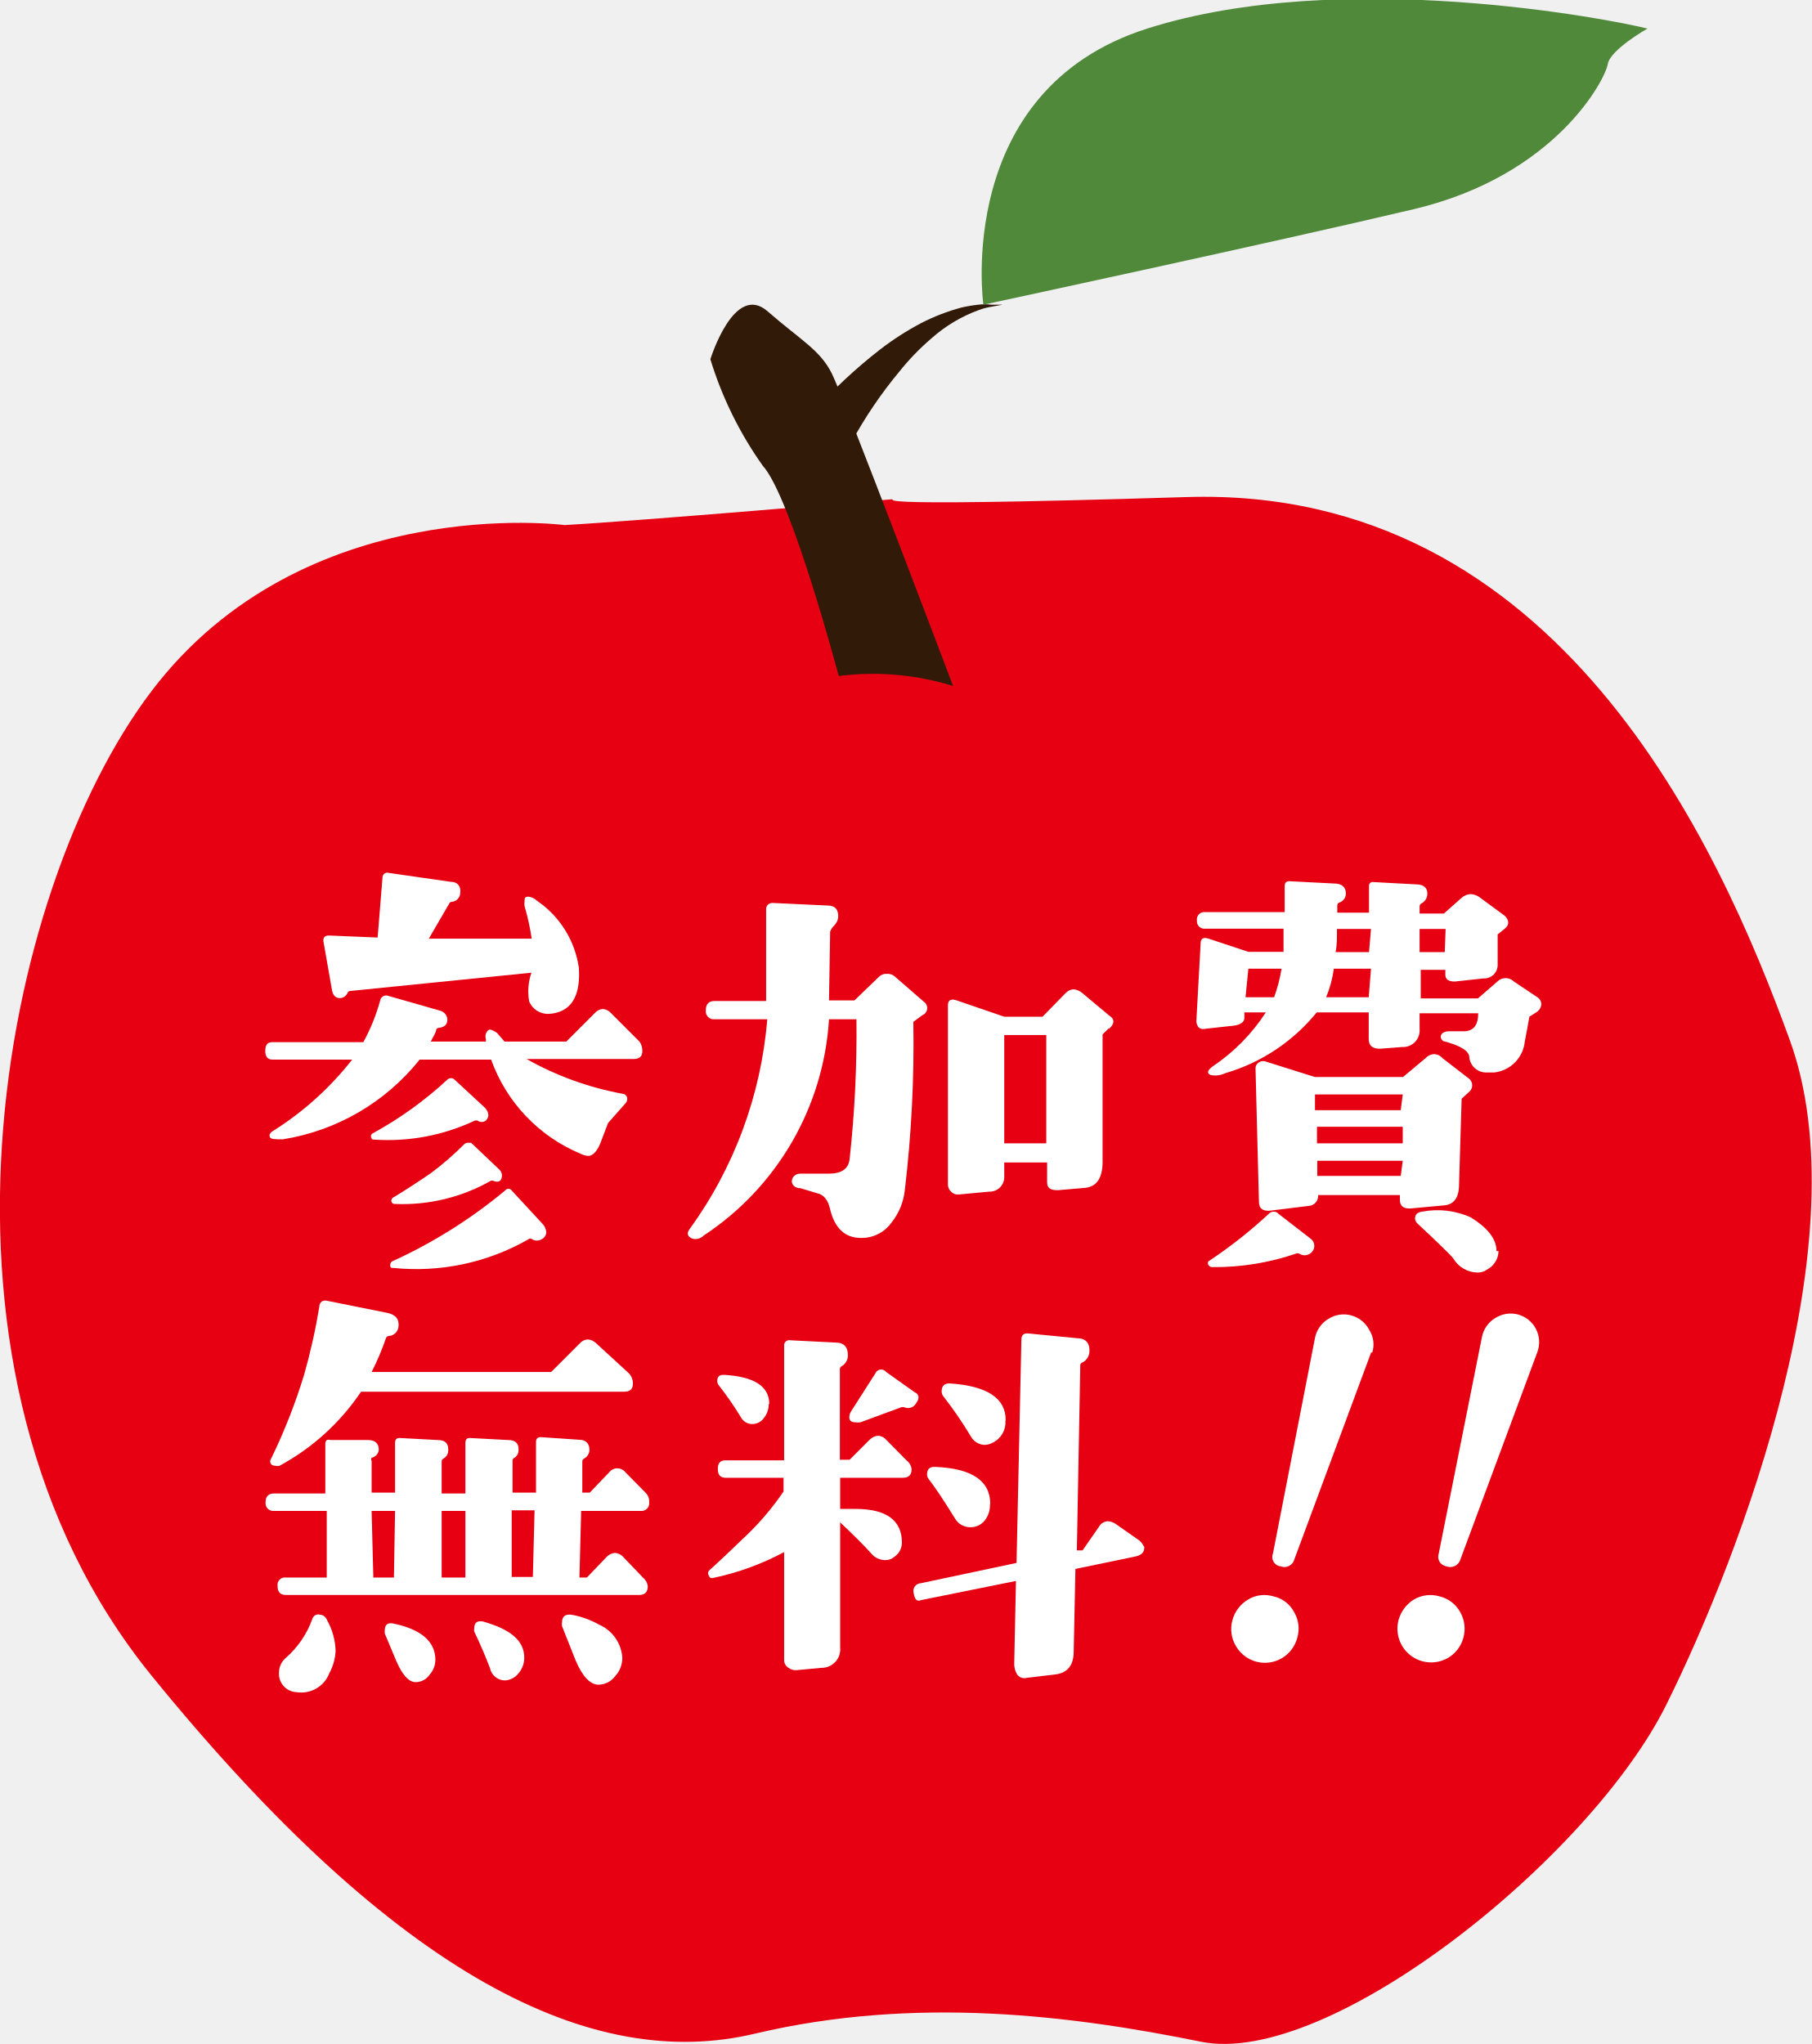
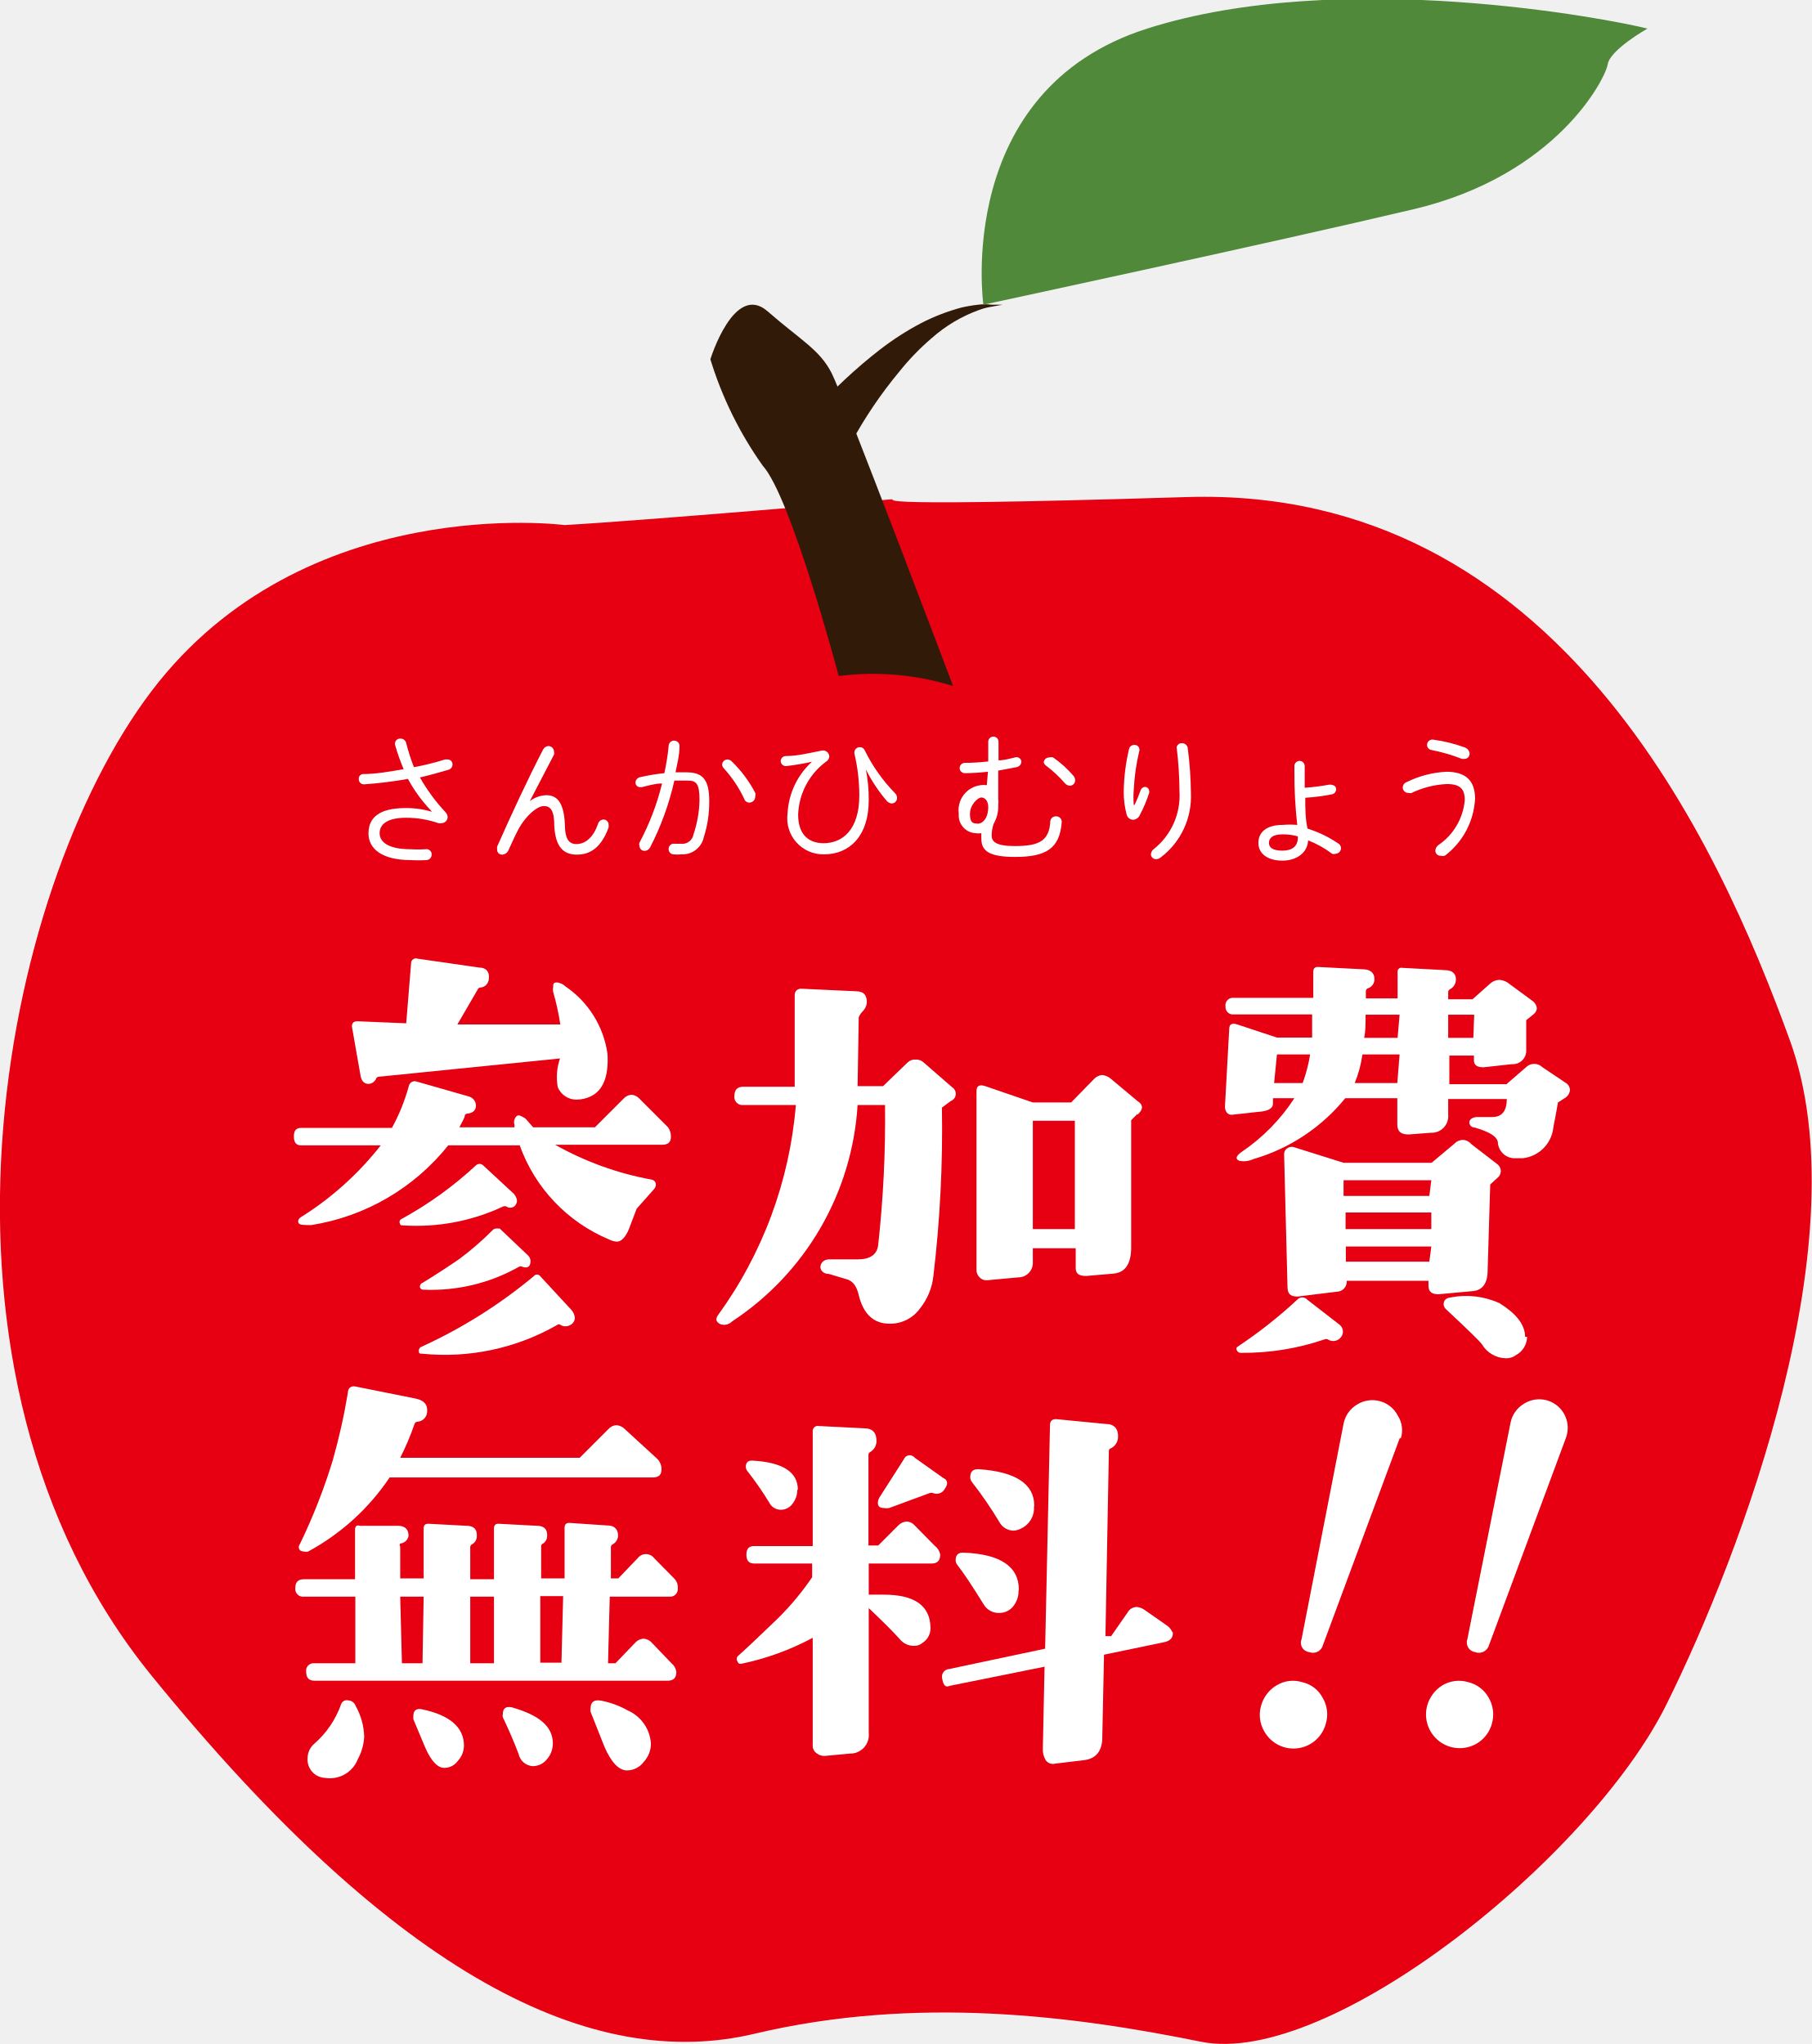
<svg xmlns="http://www.w3.org/2000/svg" viewBox="0 0 63.37 71.51">
  <defs>
    <style>.cls-1{fill:#e60012;}.cls-2{fill:#311a07;}.cls-3{fill:#508939;}.cls-4{fill:#fff;}</style>
  </defs>
  <g id="レイヤー_2" data-name="レイヤー 2">
    <g id="文字">
      <path class="cls-1" d="M31.05,17.48s-8.64.74-11.3.89c0,0-9.13-1.2-14.45,5.81S-3.33,48,5.3,58.62,20.75,72.49,26.4,71.15s11.13-.63,15.61.28S55.63,65,58.29,59.64s6.81-16.4,4.32-23.25-8.1-19.4-21.1-19S31.92,17.4,31.05,17.48Z" />
      <path class="cls-2" d="M33.34,24a9.45,9.45,0,0,0-4-.35s-1.66-6.26-2.66-7.36a13,13,0,0,1-1.83-3.72s.83-2.7,2-1.68,1.82,1.34,2.24,2.16S33.34,24,33.34,24Z" />
      <path class="cls-2" d="M27.44,15.61l.26-.33c.16-.21.4-.49.7-.82a17.93,17.93,0,0,1,2.37-2.22,10,10,0,0,1,1.46-.94,7.11,7.11,0,0,1,1.4-.54,5.2,5.2,0,0,1,.59-.1,1.81,1.81,0,0,1,.46,0h.39l-.38.07a2.27,2.27,0,0,0-.43.11,5.13,5.13,0,0,0-1.68,1A8.65,8.65,0,0,0,31.46,13a15.31,15.31,0,0,0-1.68,2.48c-.2.35-.36.65-.46.86l-.15.33Z" />
      <path class="cls-3" d="M34.4,10.66S33.34,3.16,40.13,1,56.32.67,57.63,1c0,0-1.31.74-1.39,1.25s-1.8,3.89-6.79,5.07S34.4,10.66,34.4,10.66Z" />
-       <path class="cls-4" d="M22.47,36.77c0,.19-.1.28-.31.28H18.42a10.83,10.83,0,0,0,3.38,1.22.17.17,0,0,1,.14.14.23.23,0,0,1-.06.19l-.61.69L21,40c-.12.29-.27.44-.42.44a.71.71,0,0,1-.28-.08,5.62,5.62,0,0,1-3.12-3.29H14.68a7.66,7.66,0,0,1-4.79,2.79c-.27,0-.42,0-.45-.08s0-.16.17-.25a10.88,10.88,0,0,0,2.71-2.46H9.53c-.17,0-.25-.1-.25-.31s.08-.3.25-.3h3.18A6.72,6.72,0,0,0,13.3,35a.21.21,0,0,1,.28-.16l1.82.52a.34.34,0,0,1,.25.31c0,.17-.1.27-.3.29a.1.1,0,0,0-.09.06c0,.09-.1.23-.19.42H17a.19.19,0,0,1,0-.08.29.29,0,0,1,.07-.31c.07-.07.17,0,.31.08l.27.31h2.16l1-1a.4.4,0,0,1,.28-.14.42.42,0,0,1,.28.14l1,1A.55.55,0,0,1,22.47,36.77Zm-2.22-2.91c.05.79-.15,1.29-.59,1.5a1.19,1.19,0,0,1-.47.11.7.7,0,0,1-.68-.44,2,2,0,0,1,.08-1l-6.34.64a.1.1,0,0,0-.09.06.3.3,0,0,1-.27.19c-.15,0-.25-.1-.28-.3l-.3-1.71q0-.19.21-.18l1.69.07.17-2.09a.17.17,0,0,1,.23-.17l2.15.31c.26,0,.37.17.34.39a.32.32,0,0,1-.29.31.1.1,0,0,0-.1.07L15,32.84l3.6,0a8.6,8.6,0,0,0-.25-1.14.41.41,0,0,1,0-.16c0-.11,0-.17.14-.17a.51.51,0,0,1,.29.14A3.43,3.43,0,0,1,20.25,33.86ZM17,39.2a.24.24,0,0,1-.3,0s0,0-.08,0a7.13,7.13,0,0,1-3.53.67c-.06,0-.09,0-.11-.09a.11.11,0,0,1,.06-.13,13,13,0,0,0,2.61-1.88.18.18,0,0,1,.25,0l1.08,1C17.11,38.94,17.12,39.07,17,39.2Zm2,3.64a.5.5,0,0,1,.11.27.29.29,0,0,1-.17.25.33.33,0,0,1-.32,0,.1.1,0,0,0-.14,0,7.9,7.9,0,0,1-4.71,1c-.08,0-.12,0-.12-.1a.15.15,0,0,1,.11-.15,17.53,17.53,0,0,0,3.91-2.46.14.14,0,0,1,.23,0Zm-1.52-1.91a.31.31,0,0,1,.08.18c0,.21-.11.28-.31.2a.11.11,0,0,0-.08,0,6.25,6.25,0,0,1-3.37.81.11.11,0,0,1-.11-.12s0-.09.11-.13q.73-.45,1.29-.84a10.46,10.46,0,0,0,1.15-1,.18.18,0,0,1,.11-.05h.08l.05,0Z" />
-       <path class="cls-4" d="M32.26,35.52l-.31.23a43.36,43.36,0,0,1-.3,5.9,2.18,2.18,0,0,1-.47,1.13,1.28,1.28,0,0,1-1.06.53c-.56,0-.92-.34-1.08-1-.07-.32-.22-.51-.44-.56L28,41.57c-.21,0-.31-.14-.3-.26s.11-.25.3-.25h1c.44,0,.68-.17.72-.5a40.56,40.56,0,0,0,.24-4.9H29a9.78,9.78,0,0,1-4.39,7.57.39.39,0,0,1-.4.1c-.16-.07-.19-.18-.1-.31a14.53,14.53,0,0,0,2.73-7.36H25a.28.28,0,0,1-.31-.31c0-.22.1-.33.31-.33H26.8q0-1,0-3.21a.23.23,0,0,1,.06-.16.25.25,0,0,1,.16-.06l1.93.09c.27,0,.39.15.37.43a.5.5,0,0,1-.14.27.62.62,0,0,0-.14.21L29,35h.89l.86-.83a.36.36,0,0,1,.28-.1.37.37,0,0,1,.28.1l1,.87A.27.27,0,0,1,32.26,35.52Zm6.53.45-.22.22,0,4.45c0,.58-.21.89-.64.92l-.93.08c-.25,0-.37-.07-.37-.28v-.69H35.13v.47a.51.51,0,0,1-.52.55l-1.08.1a.31.31,0,0,1-.26-.1.34.34,0,0,1-.11-.26V35.17c0-.18.1-.24.31-.17l1.66.57h1.34l.8-.82a.44.44,0,0,1,.28-.14.55.55,0,0,1,.32.14l.92.77C39,35.65,39,35.81,38.79,36ZM36.6,40V36.21H35.13V40Z" />
-       <path class="cls-4" d="M53.81,34.91a.31.31,0,0,1,.11.22.36.36,0,0,1-.14.26l-.28.18c-.06.33-.11.62-.16.86a1.21,1.21,0,0,1-1.06,1.09l-.25,0A.59.59,0,0,1,51.4,37c0-.19-.2-.34-.56-.47l-.24-.08c-.15,0-.21-.12-.2-.2s.1-.17.28-.17h.52q.51,0,.51-.63H49.66V36a.58.58,0,0,1-.61.63l-.77.06c-.27,0-.4-.1-.4-.35v-.92H46.06a6.46,6.46,0,0,1-3.21,2.13.8.8,0,0,1-.5.06c-.14-.06-.12-.16.07-.3a6.61,6.61,0,0,0,1.86-1.89h-.75l0,.19c0,.18-.19.27-.53.29L42.1,36a.21.21,0,0,1-.18-.07.37.37,0,0,1-.07-.2L42,33c0-.17.1-.22.28-.16l1.39.46H44.9c0-.25,0-.52,0-.81H42.16a.26.26,0,0,1-.29-.28.26.26,0,0,1,.29-.3h2.78V31c0-.12.06-.18.18-.17l1.55.08c.27,0,.41.13.41.34a.33.33,0,0,1-.24.33.11.11,0,0,0-.06.1v.25h1.11V31a.13.13,0,0,1,.16-.14l1.49.08c.27,0,.4.13.39.34a.38.38,0,0,1-.21.33.11.11,0,0,0-.06.1v.25h.85l.62-.55a.5.5,0,0,1,.32-.13.61.61,0,0,1,.36.15l.83.61c.16.16.16.32,0,.45l-.25.2,0,1.05a.47.47,0,0,1-.5.49l-1,.11q-.33,0-.33-.24v-.17h-.86v1h2l.68-.59a.41.41,0,0,1,.58,0Zm-7.9,8.87a.34.34,0,0,1-.46.08.13.13,0,0,0-.12,0,8.78,8.78,0,0,1-2.91.47.15.15,0,0,1-.15-.08.11.11,0,0,1,0-.12,16.38,16.38,0,0,0,2.11-1.66.23.23,0,0,1,.35,0l1.11.86A.31.31,0,0,1,45.91,43.78Zm-1.08-9.89H43.67l-.1,1h1A5.28,5.28,0,0,0,44.83,33.89Zm6.55,3.84a.3.3,0,0,1,0,.48l-.25.23-.09,3c0,.46-.18.7-.52.73l-1.2.11c-.23,0-.35-.08-.35-.31v-.16H46.11a.35.35,0,0,1-.34.38l-1.38.17c-.22,0-.34-.07-.35-.3l-.12-4.68a.23.23,0,0,1,.1-.2.27.27,0,0,1,.23-.05l1.75.55h3.08l.8-.67a.41.41,0,0,1,.3-.13.38.38,0,0,1,.28.14Zm-2.31.56H46v.55h3Zm0,1.13h-3V40h3Zm0,1.19H46.08v.53H49Zm-1.11-6.72H46.66a4.06,4.06,0,0,1-.27,1h1.49Zm0-1.39H46.77c0,.32,0,.59-.05.81h1.17Zm4.46,11.27a.74.74,0,0,1-.39.64.55.55,0,0,1-.34.11,1,1,0,0,1-.85-.49c-.07-.1-.49-.51-1.25-1.22a.26.26,0,0,1-.09-.17c0-.15.08-.23.25-.25a2.83,2.83,0,0,1,1.7.2C52,42.93,52.35,43.32,52.35,43.77ZM50.57,32.5h-.91v.81h.88Z" />
-       <path class="cls-4" d="M22.71,52.56a.27.27,0,0,1-.3.3H20.33l-.06,2.33h.26l.69-.72a.44.44,0,0,1,.28-.14.42.42,0,0,1,.3.14l.69.72a.47.47,0,0,1,.17.3c0,.21-.1.31-.3.31H10c-.19,0-.29-.1-.29-.31a.26.26,0,0,1,.29-.3h1.43l0-2.33H9.59a.27.27,0,0,1-.3-.3c0-.21.1-.31.3-.31h1.79l0-1.74a.17.17,0,0,1,.05-.13.2.2,0,0,1,.13,0l1.32,0c.26,0,.38.14.37.36A.32.32,0,0,1,13,51a.09.09,0,0,0,0,.11v1.11h.82V50.48c0-.13.06-.18.19-.17l1.31.07q.38,0,.36.36a.32.32,0,0,1-.17.29.11.11,0,0,0-.06.11v1.11h.83V50.48c0-.13.06-.18.18-.17l1.32.07q.38,0,.36.36A.32.32,0,0,1,18,51a.1.1,0,0,0-.07.11v1.11h.82l0-1.77c0-.13.07-.18.19-.17l1.32.09c.25,0,.37.15.36.38a.36.36,0,0,1-.19.28.11.11,0,0,0-.06.11l0,1.08h.26l.68-.71a.36.36,0,0,1,.57,0l.7.71A.43.43,0,0,1,22.71,52.56Zm-.57-4.15c0,.19-.1.28-.31.28h-9.2a8.05,8.05,0,0,1-2.85,2.59.26.26,0,0,1-.14,0c-.13,0-.19-.06-.19-.17A.37.37,0,0,1,9.5,51a20.2,20.2,0,0,0,1.14-2.91,21.62,21.62,0,0,0,.53-2.37c0-.17.13-.25.28-.21l2.09.42c.3.06.43.22.4.48a.36.36,0,0,1-.34.33.11.11,0,0,0-.1.08A9.11,9.11,0,0,1,13,48h6.28l1-1a.4.4,0,0,1,.28-.14.46.46,0,0,1,.3.14l1.09,1A.51.51,0,0,1,22.14,48.41ZM11.52,58.54a1.05,1.05,0,0,1-1.15.66.64.64,0,0,1-.61-.69A.67.67,0,0,1,10,58a3.28,3.28,0,0,0,.93-1.37.21.21,0,0,1,.26-.14.28.28,0,0,1,.25.19,2.33,2.33,0,0,1,.3,1.08A1.85,1.85,0,0,1,11.52,58.54Zm2.3-5.68H13l.06,2.33h.72Zm1.41,5.21a.79.79,0,0,1-.21.53.58.58,0,0,1-.48.25c-.23,0-.45-.23-.66-.7l-.42-1a.65.65,0,0,1,0-.11q0-.3.3-.24C14.73,57,15.23,57.43,15.23,58.07Zm1.05-5.21h-.83v2.33h.83ZM18.34,58a.84.84,0,0,1-.2.54.64.64,0,0,1-.49.25.54.54,0,0,1-.51-.43c-.14-.37-.32-.8-.55-1.28a.2.2,0,0,1,0-.11c0-.2.1-.28.31-.24C17.85,57,18.34,57.39,18.34,58Zm.36-5.16h-.8v2.33h.74ZM21.77,58a.94.94,0,0,1-.25.64.74.74,0,0,1-.58.3c-.29,0-.56-.28-.8-.84l-.48-1.21a.38.38,0,0,1,0-.13c0-.22.13-.31.38-.26a3.1,3.1,0,0,1,.92.34A1.36,1.36,0,0,1,21.77,58Z" />
-       <path class="cls-4" d="M31.89,51.39c0,.21-.1.31-.3.31h-2.2v1.09l.12,0,.41,0c1.08,0,1.63.39,1.63,1.18a.6.6,0,0,1-.27.5.44.44,0,0,1-.3.11.63.63,0,0,1-.51-.24q-.33-.37-1.08-1.08v4.37a.65.65,0,0,1-.66.72l-.86.08a.41.41,0,0,1-.3-.09.31.31,0,0,1-.14-.26V54.3a9.25,9.25,0,0,1-2.51.91c-.05,0-.09,0-.12-.08a.15.15,0,0,1,0-.18c.29-.26.75-.69,1.37-1.29a9.64,9.64,0,0,0,1.24-1.48V51.7H25.38c-.18,0-.27-.1-.27-.31s.09-.3.27-.3h2.05v-4a.18.18,0,0,1,.22-.2l1.58.08c.3,0,.44.16.43.47a.44.44,0,0,1-.22.36.11.11,0,0,0-.06.11v3.16l.34,0,.7-.7a.46.46,0,0,1,.3-.14.4.4,0,0,1,.28.14l.71.72A.47.47,0,0,1,31.89,51.39Zm-5-2.27a.77.77,0,0,1-.16.48.5.5,0,0,1-.42.22.45.45,0,0,1-.4-.25,11.3,11.3,0,0,0-.77-1.11.24.24,0,0,1-.05-.14c0-.16.08-.23.24-.22Q26.91,48.19,26.91,49.12Zm5.14,0a.32.32,0,0,1-.38.12.17.17,0,0,0-.14,0l-1.41.52a.47.47,0,0,1-.17,0c-.15,0-.22-.06-.22-.17a.37.37,0,0,1,.06-.21l.85-1.33A.22.22,0,0,1,31,48l1,.71C32.16,48.78,32.17,48.92,32.05,49.09Zm8,5c0,.18-.08.29-.34.34l-2.07.43-.06,2.89c0,.48-.22.75-.64.8l-1,.12a.31.31,0,0,1-.34-.12.71.71,0,0,1-.1-.41l.06-2.86-3.32.67c-.13.06-.22,0-.26-.25a.27.27,0,0,1,.25-.34l3.35-.71.17-7.82c0-.15.08-.22.23-.21l1.74.17c.29,0,.43.19.41.47a.45.45,0,0,1-.25.38.09.09,0,0,0-.07.09l-.12,6.48.2,0,.57-.82a.38.38,0,0,1,.31-.2.54.54,0,0,1,.27.09l.83.58A.54.54,0,0,1,40,54.08Zm-5.4-1.47a.84.84,0,0,1-.18.54.62.62,0,0,1-.5.24.61.61,0,0,1-.54-.3c-.4-.65-.71-1.11-.92-1.38a.25.25,0,0,1-.06-.17c0-.18.09-.27.28-.26C34,51.37,34.64,51.81,34.64,52.61Zm.54-2.93a.78.78,0,0,1-.44.75.63.63,0,0,1-.28.08.57.57,0,0,1-.49-.3A13.88,13.88,0,0,0,33,48.85a.27.27,0,0,1-.06-.17c0-.2.1-.29.3-.28C34.54,48.49,35.18,48.92,35.18,49.68Z" />
-       <path class="cls-4" d="M45.38,57.3a1.17,1.17,0,0,1-2.15.28,1.15,1.15,0,0,1-.12-.89,1.2,1.2,0,0,1,.55-.73,1.1,1.1,0,0,1,.89-.11,1.07,1.07,0,0,1,.72.55A1.13,1.13,0,0,1,45.38,57.3Zm2.59-10-2.69,7.25a.36.36,0,0,1-.48.25.33.33,0,0,1-.27-.45L46,46.81a1,1,0,0,1,.47-.67,1,1,0,0,1,.8-.12,1,1,0,0,1,.63.51A.94.94,0,0,1,48,47.33Z" />
-       <path class="cls-4" d="M51.19,57.3a1.16,1.16,0,0,1-.55.71,1.18,1.18,0,0,1-1.72-1.32,1.22,1.22,0,0,1,.54-.73,1.13,1.13,0,0,1,.9-.11,1.12,1.12,0,0,1,.72.55A1.17,1.17,0,0,1,51.19,57.3Zm2.59-10-2.69,7.25a.37.37,0,0,1-.49.25.34.34,0,0,1-.27-.45l1.51-7.57a1,1,0,0,1,.47-.67,1,1,0,0,1,.8-.12,1,1,0,0,1,.67,1.31Z" />
+       <path class="cls-4" d="M23.47,39.77c0,.19-.1.28-.31.28H19.42a10.83,10.83,0,0,0,3.38,1.22.17.17,0,0,1,.14.14.23.23,0,0,1-.06.19l-.61.69L22,43c-.12.29-.27.44-.42.44a.71.71,0,0,1-.28-.08,5.62,5.62,0,0,1-3.12-3.29H15.68a7.66,7.66,0,0,1-4.79,2.79c-.27,0-.42,0-.45-.08s0-.16.17-.25a10.88,10.88,0,0,0,2.71-2.46H10.53c-.17,0-.25-.1-.25-.31s.08-.3.25-.3h3.18A6.72,6.72,0,0,0,14.3,38a.21.21,0,0,1,.28-.16l1.82.52a.34.34,0,0,1,.25.31c0,.17-.1.27-.3.29a.1.1,0,0,0-.09.06c0,.09-.1.23-.19.42H18a.19.19,0,0,1,0-.08.29.29,0,0,1,.07-.31c.07-.07.17,0,.31.08l.27.31h2.16l1-1a.4.4,0,0,1,.28-.14.42.42,0,0,1,.28.14l1,1A.55.55,0,0,1,23.47,39.77Zm-2.22-2.91c.05.79-.15,1.29-.59,1.5a1.19,1.19,0,0,1-.47.11.7.7,0,0,1-.68-.44,2,2,0,0,1,.08-1l-6.34.64a.1.1,0,0,0-.09.06.3.3,0,0,1-.27.19c-.15,0-.25-.1-.28-.3l-.3-1.71q0-.19.21-.18l1.69.07.17-2.09a.17.17,0,0,1,.23-.17l2.15.31c.26,0,.37.17.34.39a.32.32,0,0,1-.29.31.1.1,0,0,0-.1.07L16,35.84l3.6,0a8.6,8.6,0,0,0-.25-1.14.41.41,0,0,1,0-.16c0-.11,0-.17.14-.17a.51.51,0,0,1,.29.14A3.43,3.43,0,0,1,21.25,36.86ZM18,42.2a.24.24,0,0,1-.3,0s0,0-.08,0a7.13,7.13,0,0,1-3.53.67c-.06,0-.09,0-.11-.09a.11.11,0,0,1,.06-.13,13,13,0,0,0,2.61-1.88.18.18,0,0,1,.25,0l1.08,1C18.11,41.94,18.12,42.07,18,42.2Zm2,3.64a.5.5,0,0,1,.11.27.29.29,0,0,1-.17.25.33.33,0,0,1-.32,0,.1.1,0,0,0-.14,0,7.9,7.9,0,0,1-4.71,1c-.08,0-.12,0-.12-.1a.15.15,0,0,1,.11-.15,17.53,17.53,0,0,0,3.91-2.46.14.14,0,0,1,.23,0Zm-1.52-1.91a.31.31,0,0,1,.08.18c0,.21-.11.28-.31.2a.11.11,0,0,0-.08,0,6.25,6.25,0,0,1-3.37.81.11.11,0,0,1-.11-.12s0-.09.11-.13q.73-.45,1.29-.84a10.46,10.46,0,0,0,1.15-1,.18.18,0,0,1,.11-.05h.08l.05,0Z" />
+       <path class="cls-4" d="M33.26,38.52l-.31.23a43.36,43.36,0,0,1-.3,5.9,2.18,2.18,0,0,1-.47,1.13,1.28,1.28,0,0,1-1.06.53c-.56,0-.92-.34-1.08-1-.07-.32-.22-.51-.44-.56L29,44.57c-.21,0-.31-.14-.3-.26s.11-.25.3-.25h1c.44,0,.68-.17.72-.5a40.56,40.56,0,0,0,.24-4.9H30a9.78,9.78,0,0,1-4.39,7.57.39.39,0,0,1-.4.1c-.16-.07-.19-.18-.1-.31a14.53,14.53,0,0,0,2.73-7.36H26a.28.28,0,0,1-.31-.31c0-.22.1-.33.31-.33H27.8q0-1,0-3.21a.23.23,0,0,1,.06-.16.25.25,0,0,1,.16-.06l1.93.09c.27,0,.39.15.37.43a.5.5,0,0,1-.14.27.62.62,0,0,0-.14.21L30,38h.89l.86-.83a.36.36,0,0,1,.28-.1.37.37,0,0,1,.28.1l1,.87A.27.27,0,0,1,33.26,38.52Zm6.53.45-.22.22,0,4.45c0,.58-.21.89-.64.92l-.93.08c-.25,0-.37-.07-.37-.28v-.69H36.13v.47a.51.51,0,0,1-.52.55l-1.08.1a.31.31,0,0,1-.26-.1.34.34,0,0,1-.11-.26V38.17c0-.18.1-.24.31-.17l1.66.57h1.34l.8-.82a.44.44,0,0,1,.28-.14.55.55,0,0,1,.32.14l.92.77C40,38.65,40,38.81,39.79,39ZM37.6,43V39.21H36.13V43Z" />
+       <path class="cls-4" d="M54.81,37.91a.31.31,0,0,1,.11.22.36.36,0,0,1-.14.26l-.28.18c-.06.33-.11.62-.16.86a1.21,1.21,0,0,1-1.06,1.09l-.25,0A.59.59,0,0,1,52.4,40c0-.19-.2-.34-.56-.47l-.24-.08c-.15,0-.21-.12-.2-.2s.1-.17.28-.17h.52q.51,0,.51-.63H50.66V39a.58.58,0,0,1-.61.63l-.77.06c-.27,0-.4-.1-.4-.35v-.92H47.06a6.46,6.46,0,0,1-3.21,2.13.8.8,0,0,1-.5.06c-.14-.06-.12-.16.07-.3a6.61,6.61,0,0,0,1.86-1.89h-.75l0,.19c0,.18-.19.27-.53.29L43.1,39a.21.21,0,0,1-.18-.07.37.37,0,0,1-.07-.2L43,36c0-.17.1-.22.28-.16l1.39.46H45.9c0-.25,0-.52,0-.81H43.16a.26.26,0,0,1-.29-.28.26.26,0,0,1,.29-.3h2.78V34c0-.12.06-.18.18-.17l1.55.08c.27,0,.41.13.41.34a.33.33,0,0,1-.24.33.11.11,0,0,0-.06.1v.25h1.11V34a.13.13,0,0,1,.16-.14l1.49.08c.27,0,.4.13.39.34a.38.38,0,0,1-.21.33.11.11,0,0,0-.06.1v.25h.85l.62-.55a.5.5,0,0,1,.32-.13.61.61,0,0,1,.36.15l.83.61c.16.16.16.32,0,.45l-.25.2,0,1.05a.47.47,0,0,1-.5.49l-1,.11q-.33,0-.33-.24v-.17h-.86v1h2l.68-.59a.41.41,0,0,1,.58,0Zm-7.9,8.87a.34.34,0,0,1-.46.08.13.13,0,0,0-.12,0,8.78,8.78,0,0,1-2.91.47.15.15,0,0,1-.15-.08.11.11,0,0,1,0-.12,16.38,16.38,0,0,0,2.11-1.66.23.23,0,0,1,.35,0l1.11.86A.31.31,0,0,1,46.91,46.78Zm-1.08-9.89H44.67l-.1,1h1A5.28,5.28,0,0,0,45.83,36.89Zm6.55,3.84a.3.3,0,0,1,0,.48l-.25.23-.09,3c0,.46-.18.7-.52.73l-1.2.11c-.23,0-.35-.08-.35-.31v-.16H47.11a.35.35,0,0,1-.34.38l-1.38.17c-.22,0-.34-.07-.35-.3l-.12-4.68a.23.23,0,0,1,.1-.2.27.27,0,0,1,.23-.05l1.75.55h3.08l.8-.67a.41.41,0,0,1,.3-.13.38.38,0,0,1,.28.14Zm-2.31.56H47v.55h3Zm0,1.13h-3V43h3Zm0,1.19H47.08v.53H50Zm-1.11-6.72H47.66a4.06,4.06,0,0,1-.27,1h1.49Zm0-1.39H47.77c0,.32,0,.59-.05.81h1.17Zm4.46,11.27a.74.74,0,0,1-.39.64.55.55,0,0,1-.34.11,1,1,0,0,1-.85-.49c-.07-.1-.49-.51-1.25-1.22a.26.26,0,0,1-.09-.17c0-.15.08-.23.25-.25a2.83,2.83,0,0,1,1.7.2C53,45.93,53.35,46.32,53.35,46.77ZM51.57,35.5h-.91v.81h.88Z" />
+       <path class="cls-4" d="M23.71,55.56a.27.27,0,0,1-.3.3H21.33l-.06,2.33h.26l.69-.72a.44.44,0,0,1,.28-.14.42.42,0,0,1,.3.14l.69.72a.47.47,0,0,1,.17.3c0,.21-.1.31-.3.31H11c-.19,0-.29-.1-.29-.31a.26.26,0,0,1,.29-.3h1.43l0-2.33h-1.8a.27.27,0,0,1-.3-.3c0-.21.1-.31.3-.31h1.79l0-1.74a.17.17,0,0,1,.05-.13.2.2,0,0,1,.13,0l1.32,0c.26,0,.38.14.37.36A.32.32,0,0,1,14,54a.09.09,0,0,0,0,.11v1.11h.82V53.48c0-.13.06-.18.19-.17l1.31.07q.38,0,.36.36a.32.32,0,0,1-.17.29.11.11,0,0,0-.06.11v1.11h.83V53.48c0-.13.06-.18.18-.17l1.32.07q.38,0,.36.36A.32.32,0,0,1,19,54a.1.1,0,0,0-.07.11v1.11h.82l0-1.77c0-.13.07-.18.19-.17l1.32.09c.25,0,.37.15.36.38a.36.36,0,0,1-.19.28.11.11,0,0,0-.06.11l0,1.08h.26l.68-.71a.36.36,0,0,1,.57,0l.7.71A.43.43,0,0,1,23.71,55.56Zm-.57-4.15c0,.19-.1.28-.31.28h-9.2a8.05,8.05,0,0,1-2.85,2.59.26.26,0,0,1-.14,0c-.13,0-.19-.06-.19-.17A.37.37,0,0,1,10.5,54a20.2,20.2,0,0,0,1.14-2.91,21.62,21.62,0,0,0,.53-2.37c0-.17.13-.25.28-.21l2.09.42c.3.06.43.22.4.48a.36.36,0,0,1-.34.33.11.11,0,0,0-.1.08A9.11,9.11,0,0,1,14,51h6.28l1-1a.4.4,0,0,1,.28-.14.46.46,0,0,1,.3.14l1.09,1A.51.51,0,0,1,23.14,51.41ZM12.52,61.54a1.05,1.05,0,0,1-1.15.66.64.64,0,0,1-.61-.69A.67.67,0,0,1,11,61a3.28,3.28,0,0,0,.93-1.37.21.21,0,0,1,.26-.14.28.28,0,0,1,.25.19,2.33,2.33,0,0,1,.3,1.08A1.85,1.85,0,0,1,12.52,61.54Zm2.3-5.68H14l.06,2.33h.72Zm1.41,5.21a.79.79,0,0,1-.21.53.58.58,0,0,1-.48.25c-.23,0-.45-.23-.66-.7l-.42-1a.65.65,0,0,1,0-.11q0-.3.3-.24C15.73,60,16.23,60.43,16.23,61.07Zm1.05-5.21h-.83v2.33h.83ZM19.34,61a.84.84,0,0,1-.2.54.64.64,0,0,1-.49.25.54.54,0,0,1-.51-.43c-.14-.37-.32-.8-.55-1.28a.2.2,0,0,1,0-.11c0-.2.1-.28.31-.24C18.85,60,19.34,60.39,19.34,61Zm.36-5.16h-.8v2.33h.74ZM22.77,61a.94.94,0,0,1-.25.64.74.74,0,0,1-.58.3c-.29,0-.56-.28-.8-.84l-.48-1.21a.38.38,0,0,1,0-.13c0-.22.13-.31.38-.26a3.1,3.1,0,0,1,.92.34A1.36,1.36,0,0,1,22.77,61Z" />
+       <path class="cls-4" d="M32.89,54.39c0,.21-.1.31-.3.31h-2.2v1.09l.12,0,.41,0c1.08,0,1.63.39,1.63,1.18a.6.6,0,0,1-.27.5.44.44,0,0,1-.3.11.63.63,0,0,1-.51-.24q-.33-.37-1.08-1.08v4.37a.65.65,0,0,1-.66.72l-.86.08a.41.41,0,0,1-.3-.09.31.31,0,0,1-.14-.26V57.3a9.25,9.25,0,0,1-2.51.91c-.05,0-.09,0-.12-.08a.15.15,0,0,1,0-.18c.29-.26.75-.69,1.37-1.29a9.64,9.64,0,0,0,1.24-1.48V54.7H26.38c-.18,0-.27-.1-.27-.31s.09-.3.27-.3h2.05v-4a.18.18,0,0,1,.22-.2l1.58.08c.3,0,.44.16.43.47a.44.44,0,0,1-.22.36.11.11,0,0,0-.06.11v3.16l.34,0,.7-.7a.46.46,0,0,1,.3-.14.4.4,0,0,1,.28.14l.71.72A.47.47,0,0,1,32.89,54.39Zm-5-2.27a.77.77,0,0,1-.16.48.5.5,0,0,1-.42.22.45.45,0,0,1-.4-.25,11.3,11.3,0,0,0-.77-1.11.24.24,0,0,1-.05-.14c0-.16.08-.23.24-.22Q27.91,51.19,27.91,52.12Zm5.14,0a.32.32,0,0,1-.38.12.17.17,0,0,0-.14,0l-1.41.52a.47.47,0,0,1-.17,0c-.15,0-.22-.06-.22-.17a.37.37,0,0,1,.06-.21l.85-1.33A.22.22,0,0,1,32,51l1,.71C33.16,51.78,33.17,51.92,33.05,52.09Zm8,5c0,.18-.08.29-.34.34l-2.07.43-.06,2.89c0,.48-.22.75-.64.8l-1,.12a.31.31,0,0,1-.34-.12.71.71,0,0,1-.1-.41l.06-2.86-3.32.67c-.13.06-.22,0-.26-.25a.27.27,0,0,1,.25-.34l3.35-.71.17-7.82c0-.15.08-.22.23-.21l1.74.17c.29,0,.43.19.41.47a.45.45,0,0,1-.25.38.09.09,0,0,0-.07.09l-.12,6.48.2,0,.57-.82a.38.38,0,0,1,.31-.2.54.54,0,0,1,.27.09l.83.58A.54.54,0,0,1,41,57.08Zm-5.4-1.47a.84.84,0,0,1-.18.54.62.62,0,0,1-.5.24.61.61,0,0,1-.54-.3c-.4-.65-.71-1.11-.92-1.38a.25.25,0,0,1-.06-.17c0-.18.09-.27.28-.26C35,54.37,35.64,54.81,35.64,55.61Zm.54-2.93a.78.78,0,0,1-.44.75.63.63,0,0,1-.28.08.57.57,0,0,1-.49-.3A13.88,13.88,0,0,0,34,51.85a.27.27,0,0,1-.06-.17c0-.2.1-.29.3-.28C35.54,51.49,36.18,51.92,36.18,52.68Z" />
+       <path class="cls-4" d="M46.38,60.3a1.17,1.17,0,0,1-2.15.28,1.15,1.15,0,0,1-.12-.89,1.2,1.2,0,0,1,.55-.73,1.1,1.1,0,0,1,.89-.11,1.07,1.07,0,0,1,.72.55A1.13,1.13,0,0,1,46.38,60.3Zm2.59-10-2.69,7.25a.36.36,0,0,1-.48.25.33.33,0,0,1-.27-.45L47,49.81a1,1,0,0,1,.47-.67,1,1,0,0,1,.8-.12,1,1,0,0,1,.63.51A.94.94,0,0,1,49,50.33Z" />
+       <path class="cls-4" d="M52.19,60.3a1.16,1.16,0,0,1-.55.71,1.18,1.18,0,0,1-1.72-1.32,1.22,1.22,0,0,1,.54-.73,1.13,1.13,0,0,1,.9-.11,1.12,1.12,0,0,1,.72.55A1.17,1.17,0,0,1,52.19,60.3Zm2.59-10-2.69,7.25a.37.37,0,0,1-.49.25.34.34,0,0,1-.27-.45l1.51-7.57a1,1,0,0,1,.47-.67,1,1,0,0,1,.8-.12,1,1,0,0,1,.67,1.31Z" />
+       <path class="cls-4" d="M15.07,28.35a5.1,5.1,0,0,1-.8-1.1,14.19,14.19,0,0,1-1.53.19.18.18,0,0,1-.19-.19.16.16,0,0,1,.17-.17c.44,0,.93-.09,1.4-.17a7.19,7.19,0,0,1-.3-.85.18.18,0,0,1,.19-.22.2.2,0,0,1,.2.16,6.82,6.82,0,0,0,.27.84,9.13,9.13,0,0,0,1.09-.27l.09,0a.17.17,0,0,1,.17.17.19.19,0,0,1-.14.19c-.3.09-.66.19-1,.27a6.38,6.38,0,0,0,.89,1.21.27.27,0,0,1,.08.18.22.22,0,0,1-.23.21.15.15,0,0,1-.09,0,3.41,3.41,0,0,0-1.14-.19c-.64,0-.92.22-.92.54s.33.56,1.07.56a4.27,4.27,0,0,0,.54,0,.18.18,0,0,1,.21.19.19.19,0,0,1-.18.19,4.5,4.5,0,0,1-.56,0c-1,0-1.47-.4-1.47-.93s.34-.89,1.3-.89a3.15,3.15,0,0,1,.92.13Z" />
+       <path class="cls-4" d="M18.46,28.09a1,1,0,0,1,.65-.27c.39,0,.61.27.65,1,0,.55.15.71.41.71s.57-.18.75-.71a.21.21,0,0,1,.19-.15.18.18,0,0,1,.18.2.31.31,0,0,1,0,.08c-.26.71-.65.95-1.11.95s-.75-.26-.79-1c0-.55-.13-.7-.37-.7s-.68.38-.94.92c-.08.15-.2.43-.3.64a.25.25,0,0,1-.21.14.17.17,0,0,1-.18-.17.52.52,0,0,1,0-.11c.5-1.13,1.1-2.42,1.61-3.4a.23.23,0,0,1,.18-.12.2.2,0,0,1,.2.19.26.26,0,0,1,0,.11l-.9,1.73Z" />
+       <path class="cls-4" d="M22.74,29.65a.23.23,0,0,1-.19.12.18.18,0,0,1-.18-.17.19.19,0,0,1,0-.12,8.83,8.83,0,0,0,.79-2.07c-.25,0-.5.08-.71.13h-.06a.16.16,0,0,1-.16-.16.2.2,0,0,1,.16-.19,6.55,6.55,0,0,1,.85-.14,8.13,8.13,0,0,0,.15-.95.19.19,0,0,1,.19-.19.19.19,0,0,1,.19.22c0,.29-.08.59-.14.89l.38,0c.57,0,.8.25.8,1a4,4,0,0,1-.19,1.27.76.76,0,0,1-.78.6,1.37,1.37,0,0,1-.29,0,.18.18,0,0,1-.16-.19.18.18,0,0,1,.22-.18h.21a.4.4,0,0,0,.44-.33A4,4,0,0,0,24.47,28c0-.59-.11-.69-.41-.69l-.47,0A9.73,9.73,0,0,1,22.74,29.65Zm3.68-1.91a.25.25,0,0,1,0,.12.21.21,0,0,1-.21.22.19.19,0,0,1-.18-.14,4.28,4.28,0,0,0-.71-1.06.22.22,0,0,1-.06-.13.19.19,0,0,1,.19-.18.21.21,0,0,1,.15.07A4.31,4.31,0,0,1,26.42,27.74Z" />
+       <path class="cls-4" d="M28.45,26.64a8.57,8.57,0,0,1-.93.16.18.18,0,0,1-.21-.17.18.18,0,0,1,.18-.18c.41,0,.84-.11,1.25-.19a.22.22,0,0,1,.27.2.22.22,0,0,1-.09.17,2.41,2.41,0,0,0-1,1.87c0,.74.41,1,.89,1,.67,0,1.25-.48,1.25-1.67a6.41,6.41,0,0,0-.17-1.46.19.19,0,0,1,.19-.23.18.18,0,0,1,.17.11,5.74,5.74,0,0,0,1.05,1.49.24.24,0,0,1,.08.18.19.19,0,0,1-.19.19.26.26,0,0,1-.17-.09,5.39,5.39,0,0,1-.73-1.1h0a5.32,5.32,0,0,1,.1,1.07c0,1.29-.7,1.9-1.56,1.9a1.26,1.26,0,0,1-1.28-1.43,2.62,2.62,0,0,1,.91-1.86Z" />
+       <path class="cls-4" d="M34.56,27a7.65,7.65,0,0,1-.81.05.18.18,0,1,1,0-.36,8,8,0,0,0,.82-.05v-.69a.18.18,0,0,1,.36,0v.65c.2,0,.4-.06.57-.1a.17.17,0,0,1,.23.16.21.21,0,0,1-.17.18l-.64.12v1a.76.76,0,0,1,0,.21,1.21,1.21,0,0,1-.16.65,1.24,1.24,0,0,0-.07.41c0,.21.14.37.81.37.86,0,1.2-.19,1.24-.85a.19.19,0,0,1,.2-.19.19.19,0,0,1,.2.21c-.07.91-.54,1.21-1.63,1.21-.89,0-1.18-.2-1.18-.63a1.36,1.36,0,0,1,0-.2.58.58,0,0,1-.19,0,.62.62,0,0,1-.6-.68.88.88,0,0,1,.76-1,.78.78,0,0,1,.22,0Zm-.37,1.82c.17,0,.38-.17.38-.59,0-.21-.12-.33-.24-.33s-.4.25-.4.58S34.06,28.81,34.19,28.81Zm2.32-2.14a.19.19,0,0,1,.2-.18.22.22,0,0,1,.13,0,3.62,3.62,0,0,1,.7.63.23.23,0,0,1,.07.16.19.19,0,0,1-.19.2.26.26,0,0,1-.17-.09,4.36,4.36,0,0,0-.64-.6A.21.21,0,0,1,36.51,26.67Z" />
+       <path class="cls-4" d="M39.69,28.16a5.49,5.49,0,0,0,.21-.51.17.17,0,0,1,.15-.12.15.15,0,0,1,.15.15.13.13,0,0,1,0,.06,4.88,4.88,0,0,1-.33.78.27.27,0,0,1-.23.16.24.24,0,0,1-.23-.19,3,3,0,0,1-.1-.81,6.74,6.74,0,0,1,.18-1.45.19.19,0,0,1,.2-.17.17.17,0,0,1,.16.23,7.32,7.32,0,0,0-.19,1.35,3.19,3.19,0,0,0,0,.52ZM41.35,26a.2.2,0,0,1,.2.18,13.06,13.06,0,0,1,.11,1.58A2.67,2.67,0,0,1,40.6,30a.27.27,0,0,1-.16.06.18.18,0,0,1-.18-.17.26.26,0,0,1,.12-.2,2.39,2.39,0,0,0,.88-2,13,13,0,0,0-.1-1.55A.18.18,0,0,1,41.35,26Z" />
+       <path class="cls-4" d="M45.76,29.37c0,.45-.39.74-.9.74s-.84-.24-.84-.62.29-.63.85-.63a2.92,2.92,0,0,1,.51,0,15.63,15.63,0,0,1-.1-1.86V26.8a.18.18,0,0,1,.36,0v.76a7.65,7.65,0,0,0,.87-.11c.15,0,.23.06.23.16a.18.18,0,0,1-.15.18,7,7,0,0,1-.93.12c0,.36,0,.72.08,1.08a4,4,0,0,1,1.06.51.19.19,0,0,1,.11.17.2.2,0,0,1-.19.2.19.19,0,0,1-.12,0,3.51,3.51,0,0,0-.84-.47Zm-.36-.11a1.93,1.93,0,0,0-.53-.07c-.37,0-.48.14-.48.3s.13.27.47.27.54-.15.54-.45Z" />
+       <path class="cls-4" d="M49.26,27.74a.19.19,0,0,1-.19-.19.21.21,0,0,1,.14-.19A3.54,3.54,0,0,1,50.6,27c.68,0,1,.32,1,.94a2.67,2.67,0,0,1-1.06,2,.3.3,0,0,1-.14,0,.18.18,0,0,1-.19-.18.26.26,0,0,1,.1-.19A2.13,2.13,0,0,0,51.24,28c0-.4-.16-.57-.63-.57a3.2,3.2,0,0,0-1.25.32Zm2-1.58a.24.24,0,0,1,.15.2.18.18,0,0,1-.18.19l-.09,0a6.08,6.08,0,0,0-1.06-.31.18.18,0,0,1-.16-.18.19.19,0,0,1,.24-.18A5.32,5.32,0,0,1,51.27,26.16Z" />
    </g>
  </g>
</svg>
